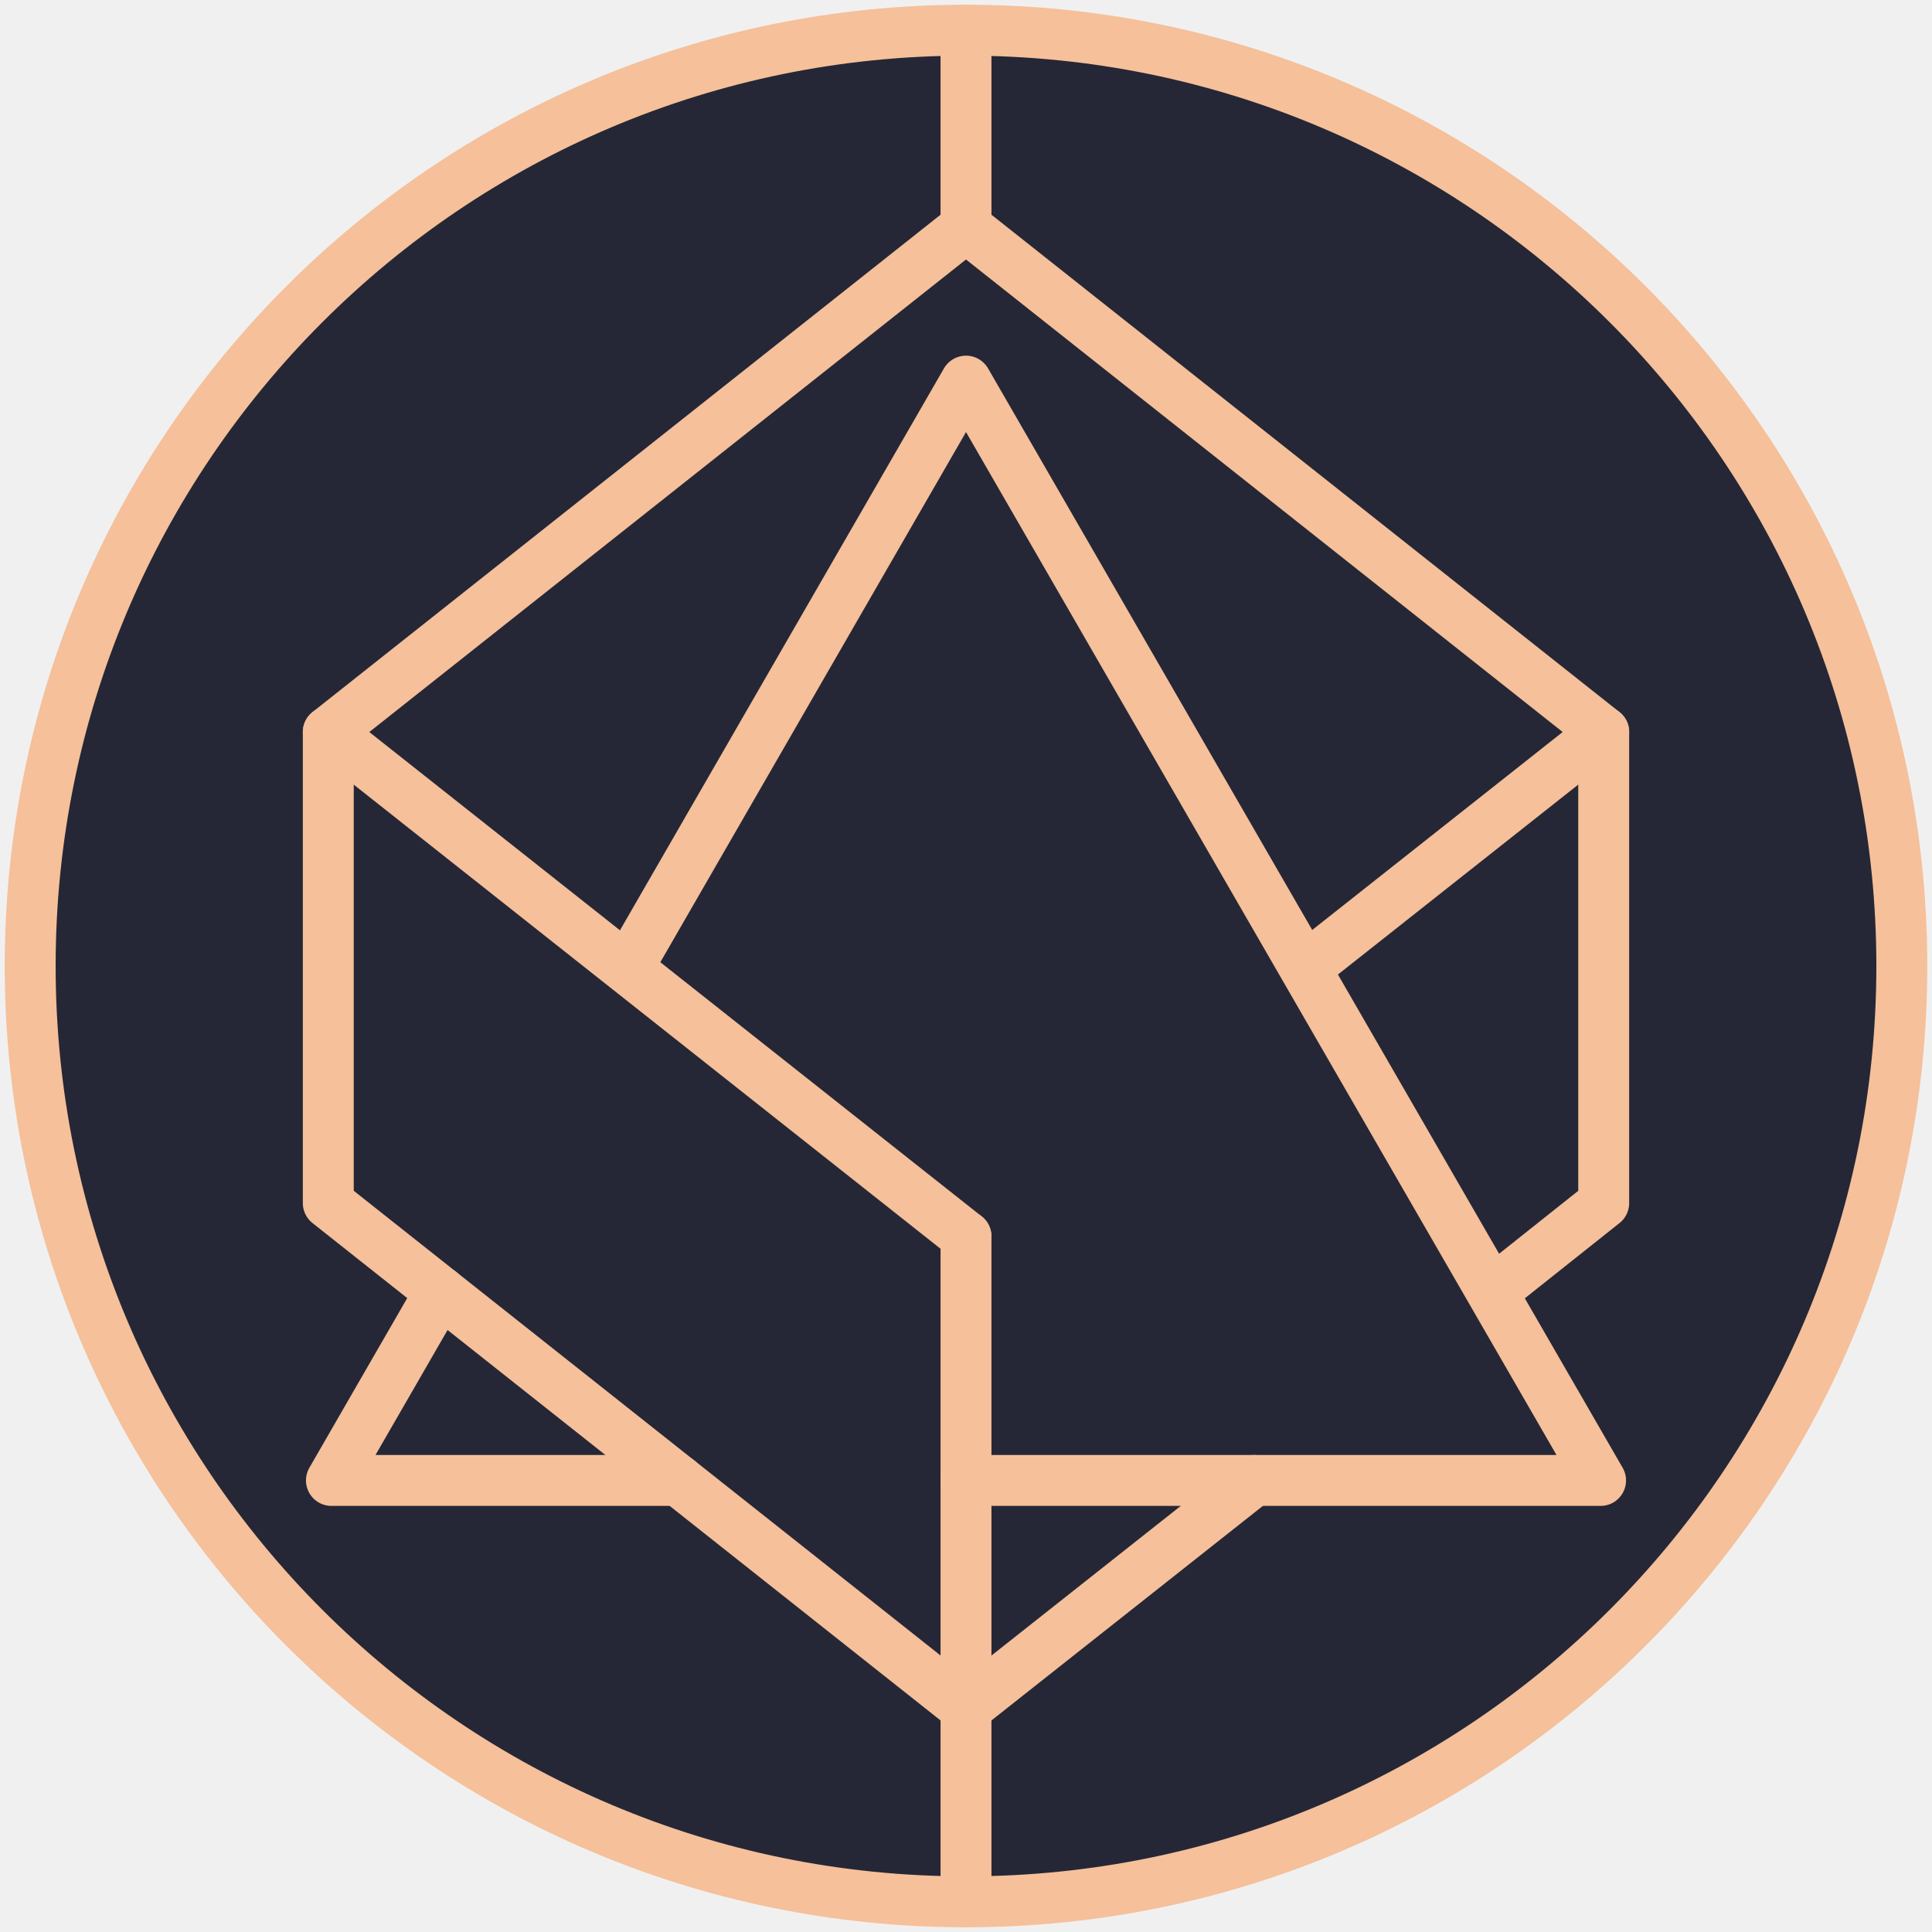
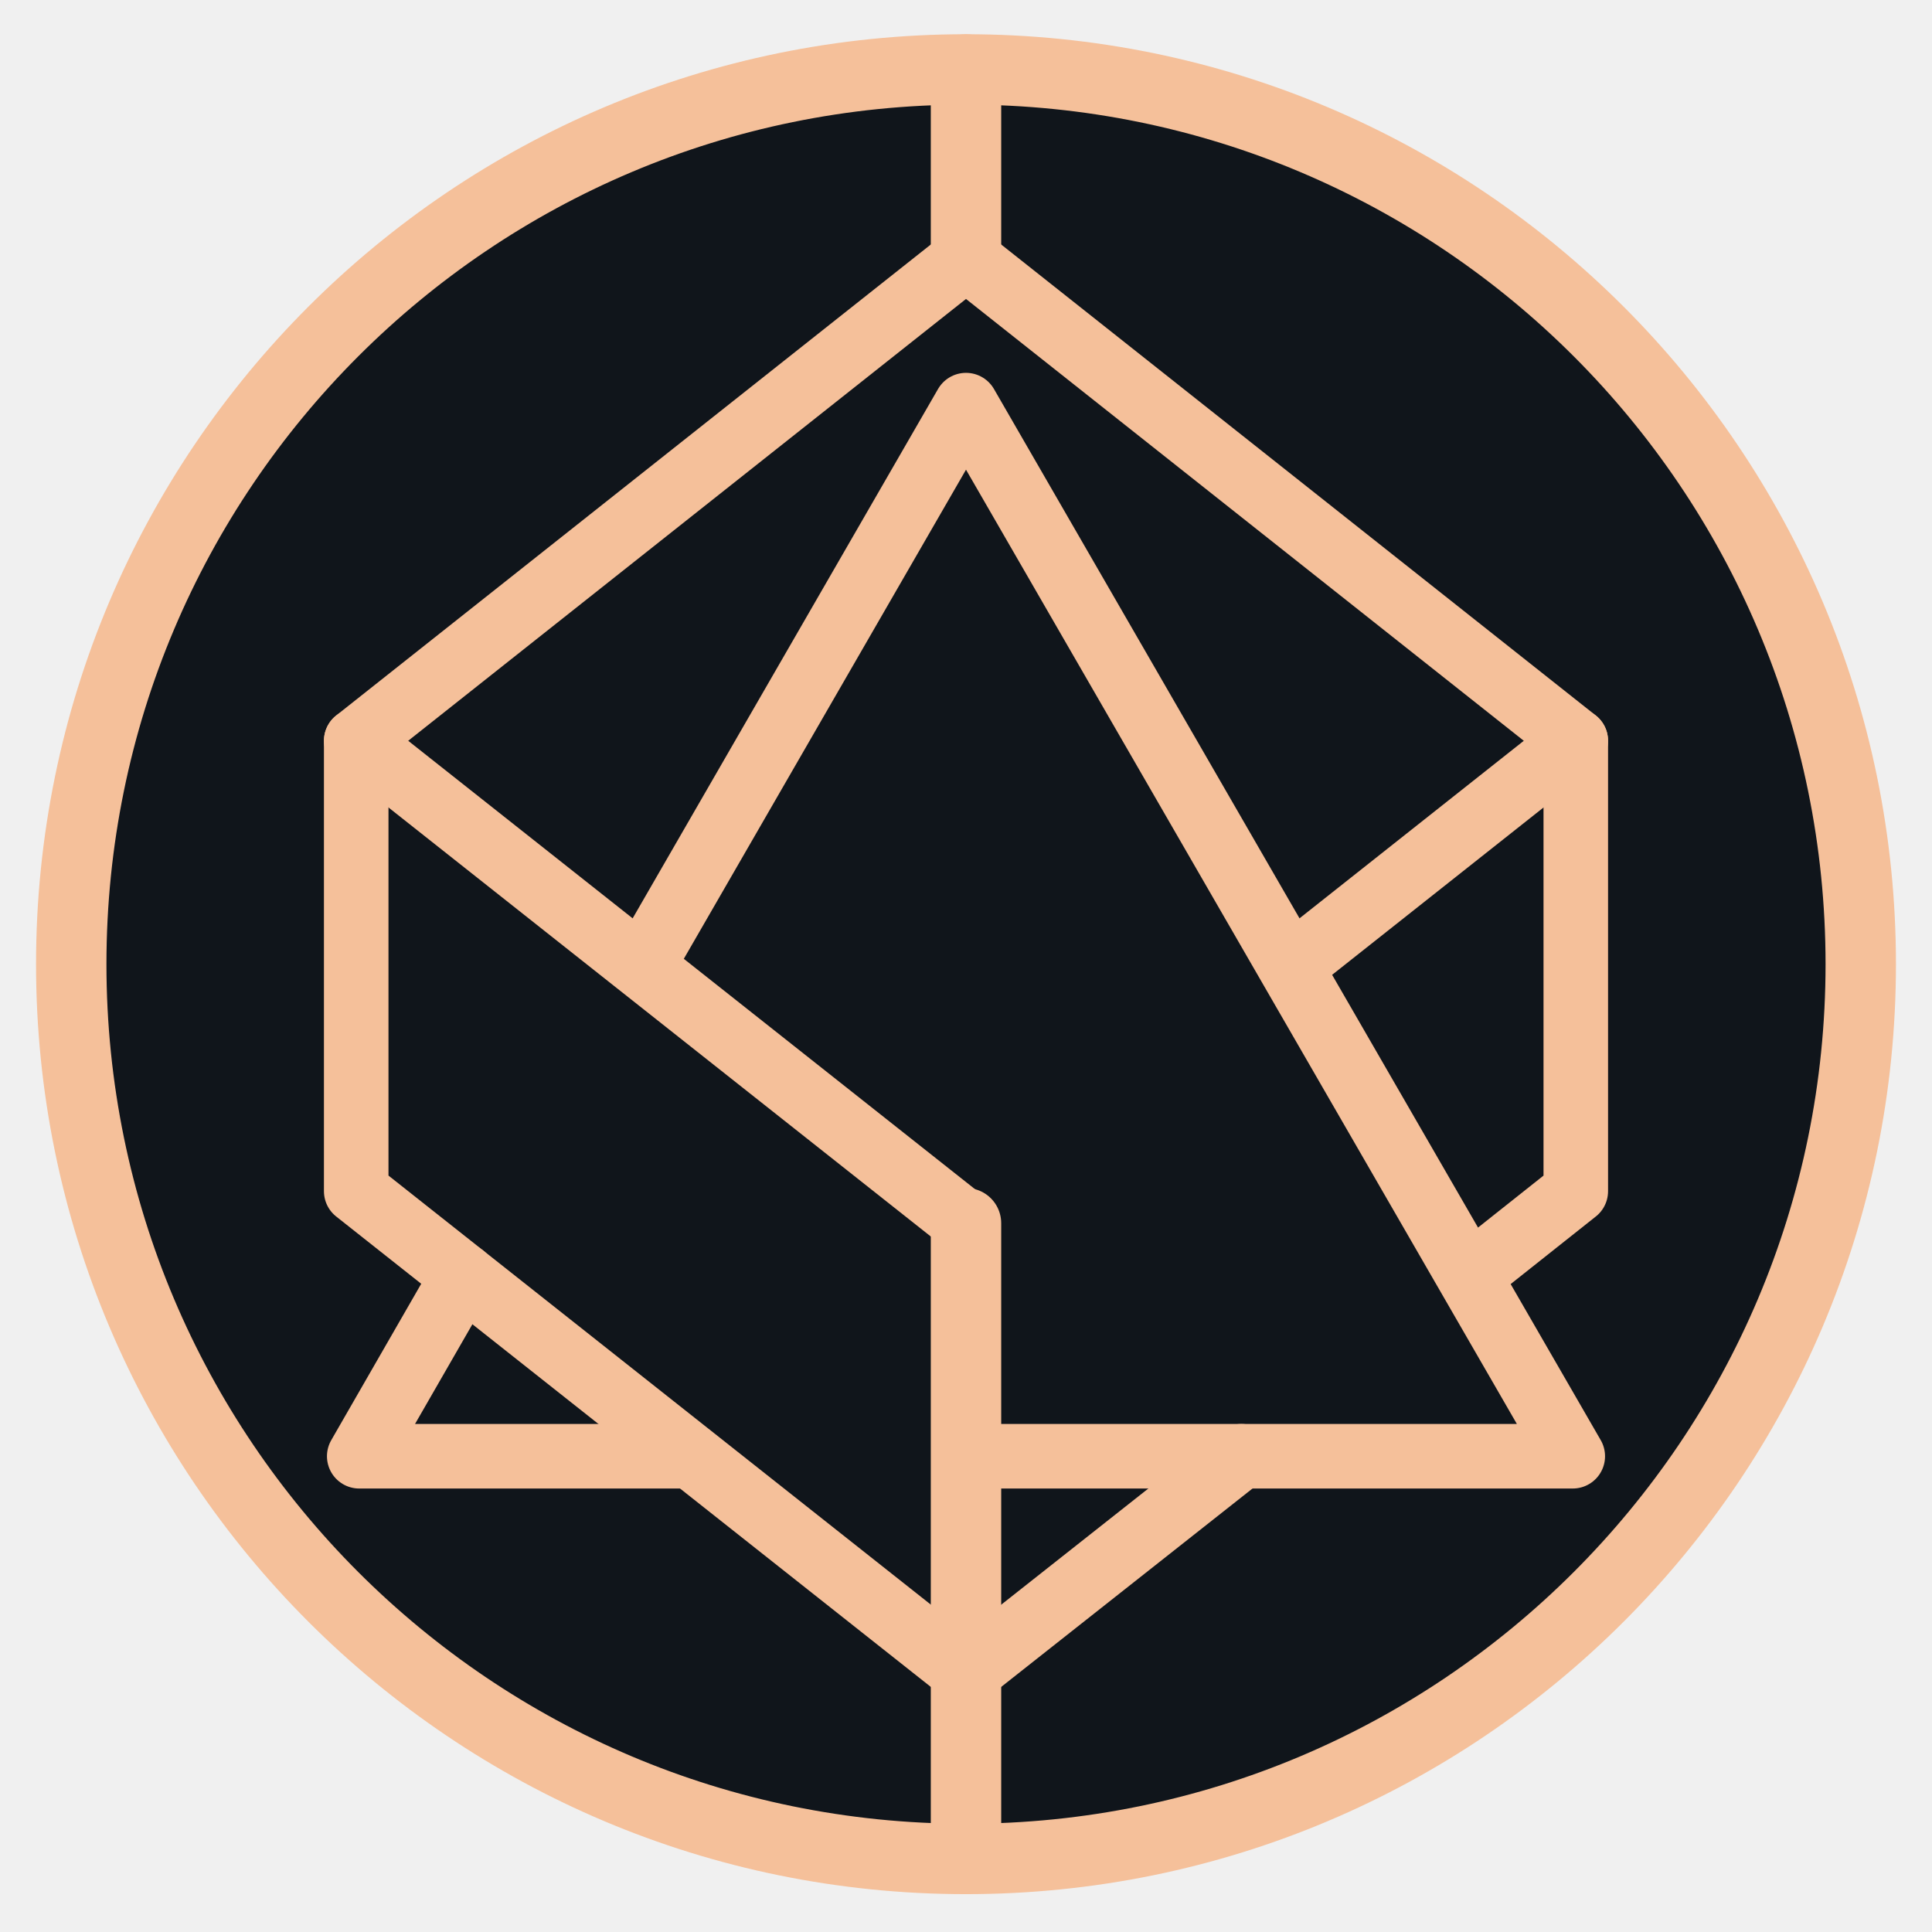
- <svg xmlns="http://www.w3.org/2000/svg" width="256" height="256" viewBox="0 0 256 256" fill="none">
-   <g clip-path="url(#clip0_741_46)">
-     <circle cx="128" cy="128" r="127" fill="#252736" />
-     <path d="M128 252C196.483 252 252 196.483 252 128C252 59.517 196.483 4 128 4C59.517 4 4 59.517 4 128C4 196.483 59.517 252 128 252Z" stroke="#F5C09A" stroke-width="6.746" stroke-miterlimit="10" stroke-linecap="round" stroke-linejoin="round" />
-     <path d="M128 163.833V252" stroke="#F5C09A" stroke-width="6.746" stroke-miterlimit="10" stroke-linecap="round" stroke-linejoin="round" />
-     <path d="M128 4V30.083" stroke="#F5C09A" stroke-width="6.746" stroke-miterlimit="10" stroke-linecap="round" stroke-linejoin="round" />
-     <path d="M128 163.834L43.5 97L128 30.084L212.5 97L174.75 126.834" stroke="#F5C09A" stroke-width="6.746" stroke-miterlimit="10" stroke-linecap="round" stroke-linejoin="round" />
-     <path d="M199.5 169.75L212.5 159.416V96.999" stroke="#F5C09A" stroke-width="6.746" stroke-miterlimit="10" stroke-linecap="round" stroke-linejoin="round" />
-     <path d="M43.5 96.999V159.416L128 226.333L166.167 196.166" stroke="#F5C09A" stroke-width="6.746" stroke-miterlimit="10" stroke-linecap="round" stroke-linejoin="round" />
-     <path d="M58.334 171.167L43.917 196.167H89.917" stroke="#F5C09A" stroke-width="6.746" stroke-miterlimit="10" stroke-linecap="round" stroke-linejoin="round" />
-     <path d="M128 196.167H212.084L128 50.5L84.084 126.667" stroke="#F5C09A" stroke-width="6.746" stroke-miterlimit="10" stroke-linecap="round" stroke-linejoin="round" />
-   </g>
-   <defs>
-     <clipPath id="clip0_741_46">
-       <rect width="256" height="256" fill="white" />
-     </clipPath>
-   </defs>
+ <svg xmlns="http://www.w3.org/2000/svg" width="320" height="320" viewBox="0 0 320 320" fill="none">
+   <path d="M160 307.9C241.848 307.9 308.2 241.549 308.2 159.7C308.2 77.851 241.848 11.5 160 11.5C78.151 11.5 11.8 77.851 11.8 159.7C11.8 241.549 78.151 307.9 160 307.9Z" fill="#10151B" stroke="#F5C09A" stroke-width="11.66" stroke-linecap="round" stroke-linejoin="round" />
+   <path d="M160 202.6V307.9" stroke="#F5C09A" stroke-width="11.66" stroke-linecap="round" stroke-linejoin="round" />
+   <path d="M160 11.5V42.7" stroke="#F5C09A" stroke-width="11.66" stroke-linecap="round" stroke-linejoin="round" />
+   <path d="M160 202.599L59 122.699L160 42.699L261 122.699L215.9 158.399" stroke="#F5C09A" stroke-width="10.69" stroke-linecap="round" stroke-linejoin="round" />
+   <path d="M245.5 209.599L261 197.299V122.699" stroke="#F5C09A" stroke-width="10.69" stroke-linecap="round" stroke-linejoin="round" />
+   <path d="M59 122.699V197.299L160 277.199L205.6 241.199" stroke="#F5C09A" stroke-width="10.69" stroke-linecap="round" stroke-linejoin="round" />
+   <path d="M76.7 211.301L59.5 241.201H114.4" stroke="#F5C09A" stroke-width="10.69" stroke-linecap="round" stroke-linejoin="round" />
+   <path d="M161.9 241.2H260.5L160 67.1L107.5 158.1" stroke="#F5C09A" stroke-width="10.69" stroke-linecap="round" stroke-linejoin="round" />
</svg>
